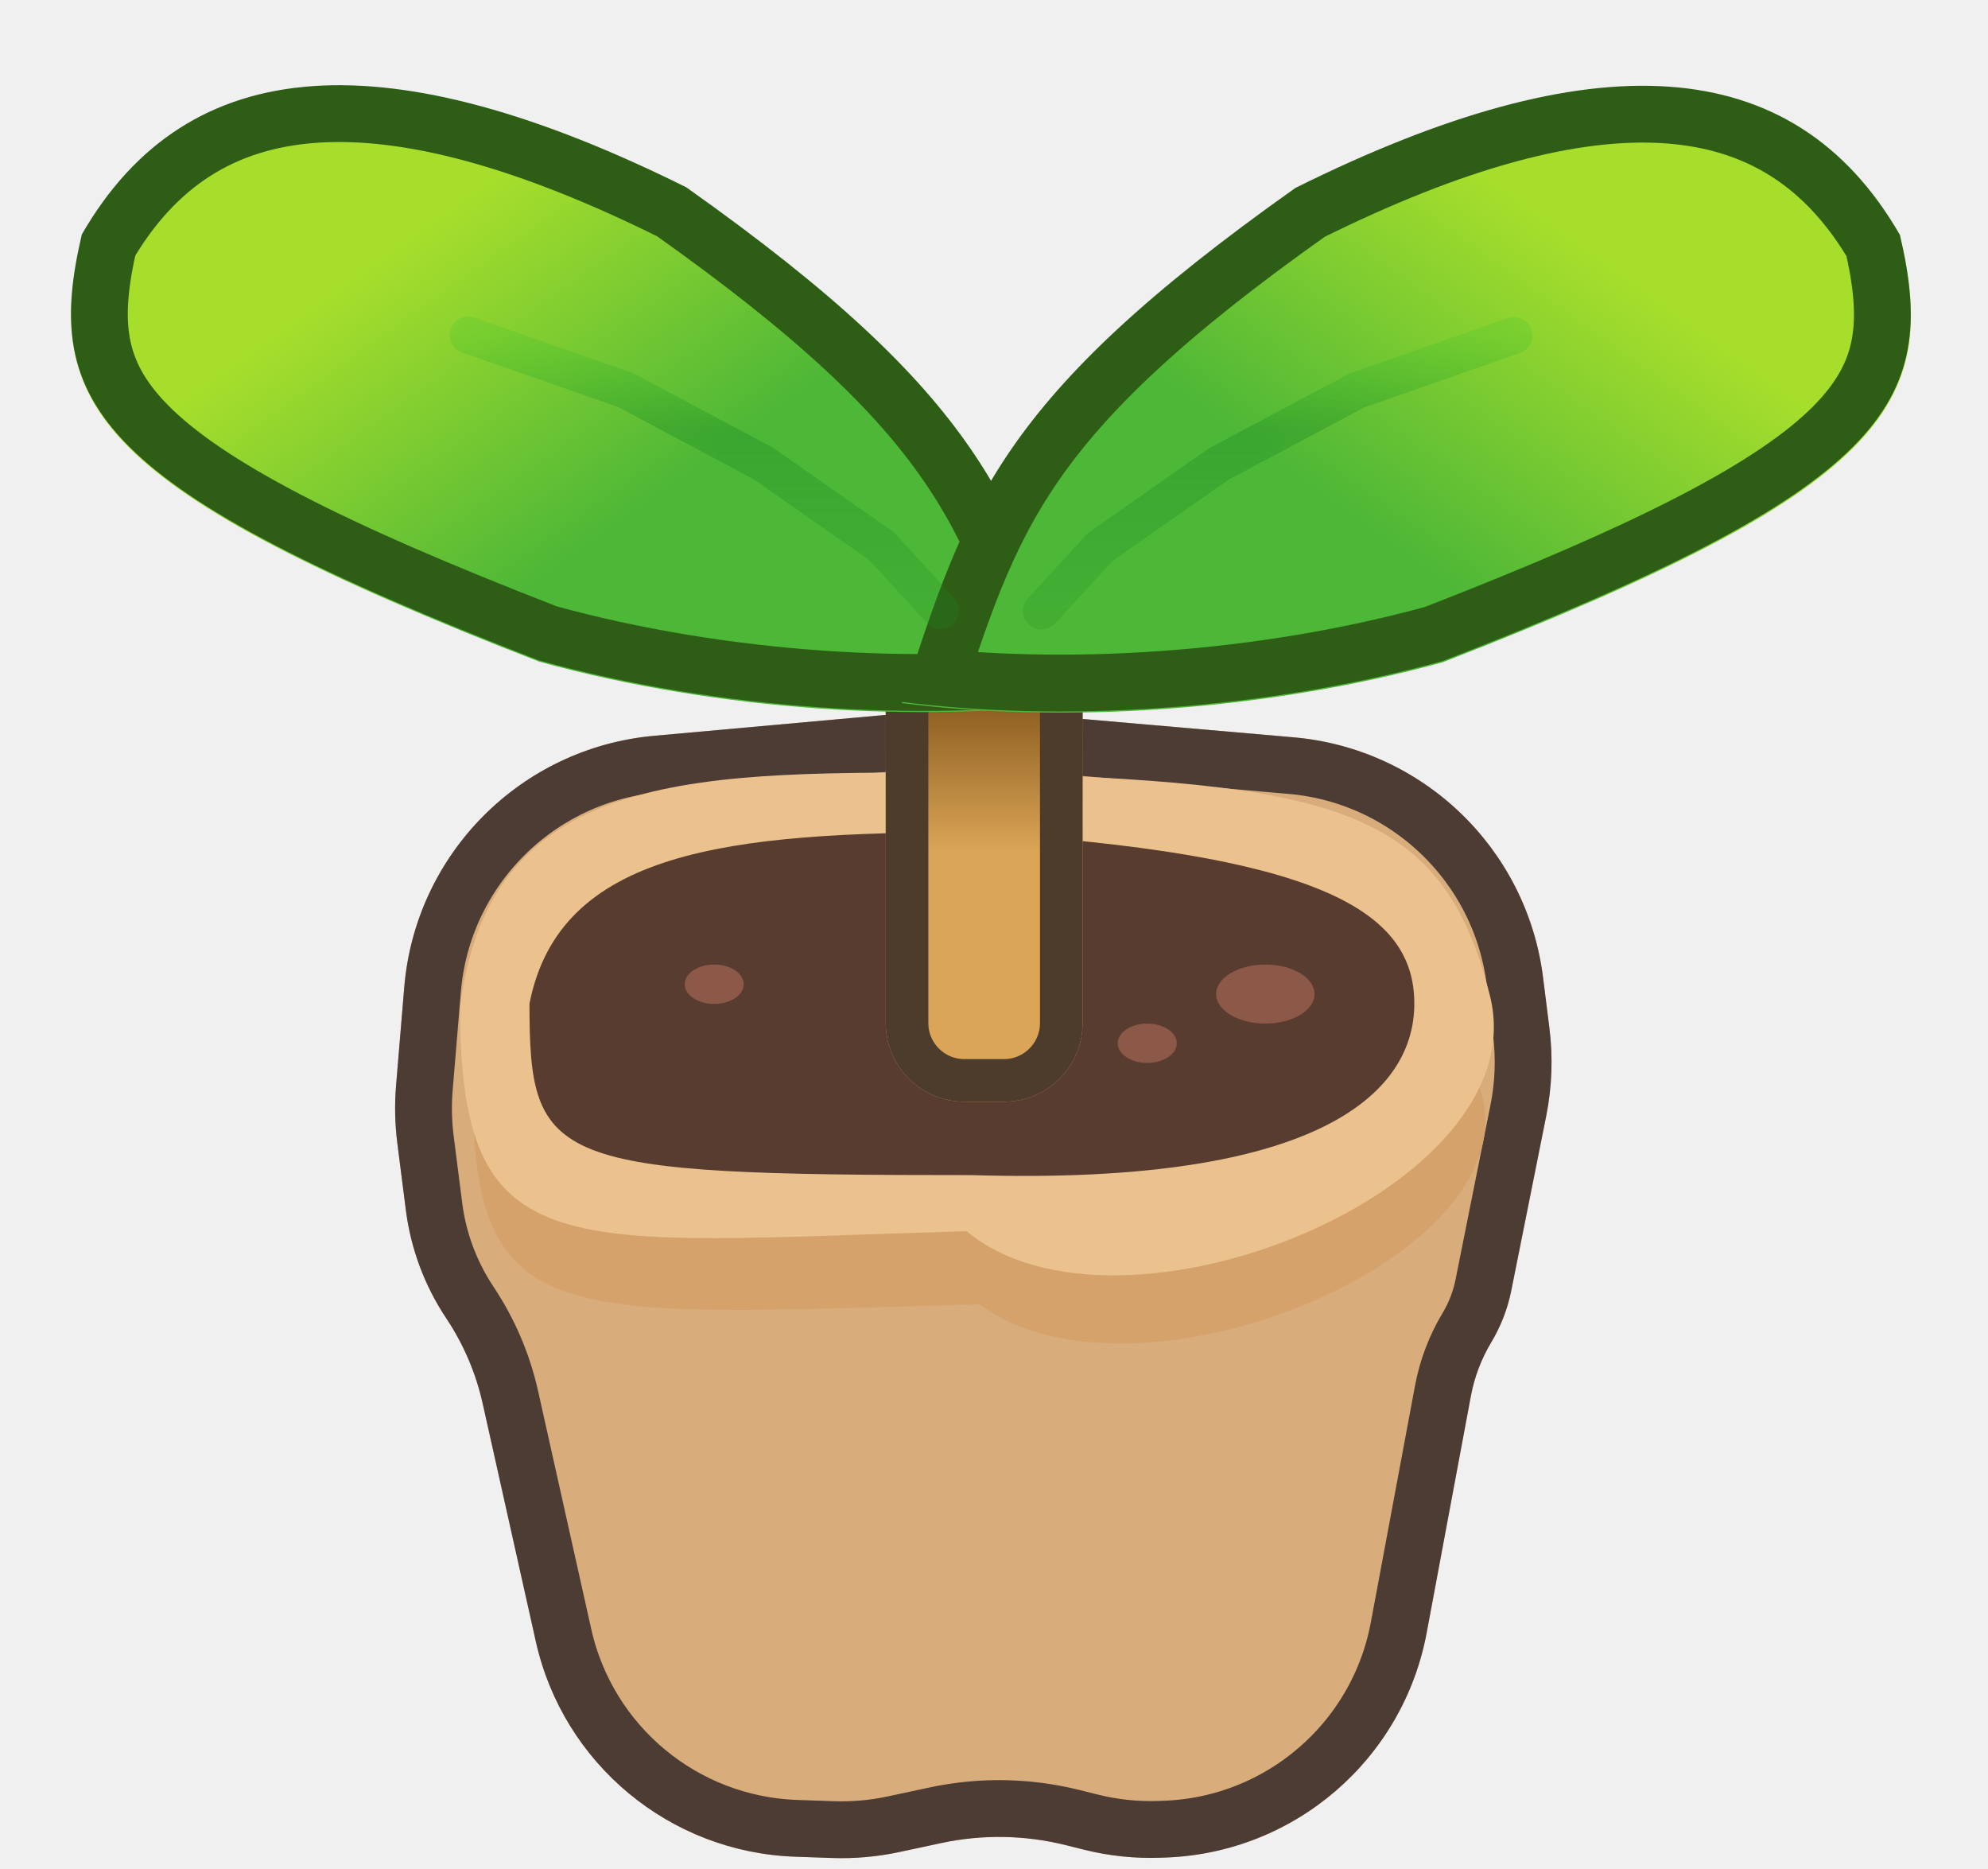
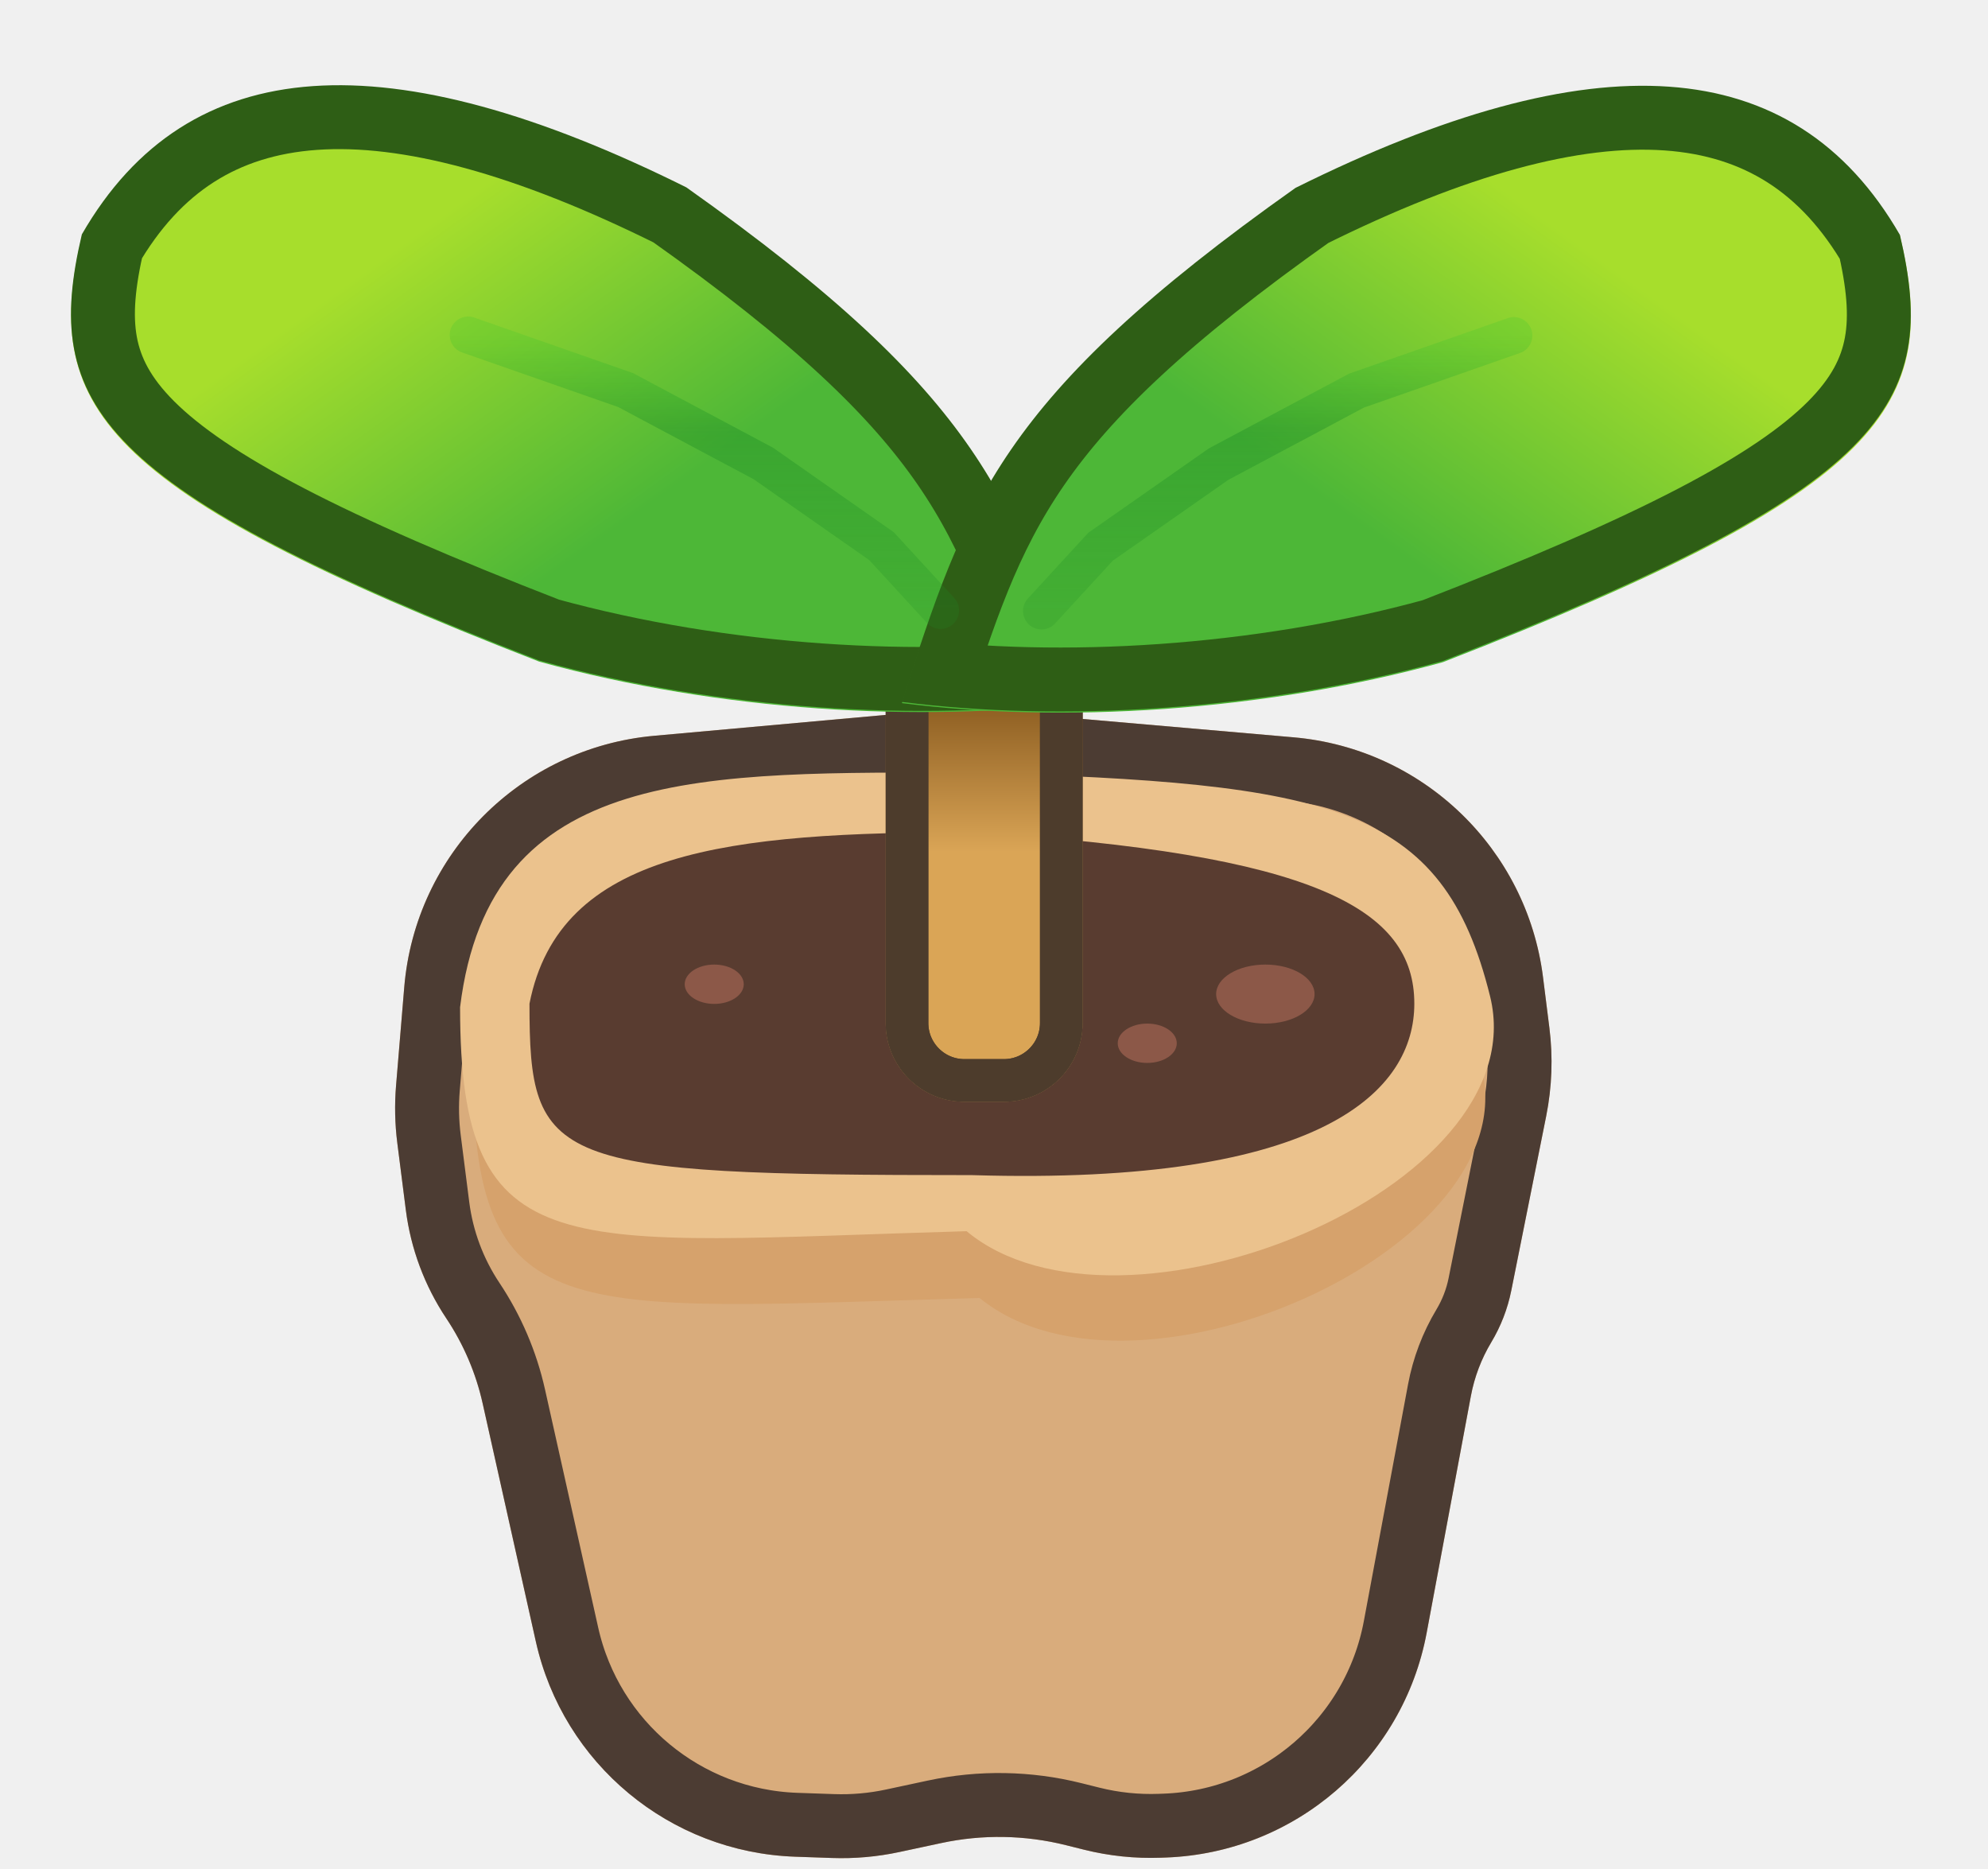
<svg xmlns="http://www.w3.org/2000/svg" width="700" height="658" viewBox="0 0 700 658" fill="none">
  <path d="M142.339 347.582C146.247 300.63 183.36 263.28 230.313 259.045L329.261 250.12C334.96 249.606 340.694 249.597 346.395 250.093L455.464 259.579C501.016 263.541 537.619 298.746 543.323 344.085L545.556 361.836C546.86 372.2 546.48 382.707 544.43 392.95L532.142 454.349C530.856 460.777 528.473 466.937 525.098 472.558C521.596 478.392 519.162 484.803 517.913 491.491L502.346 574.849C494.023 619.417 455.909 652.272 410.574 653.959L408.822 654.024C399.686 654.364 390.548 653.412 381.679 651.196L375.311 649.605C360.938 646.015 345.934 645.76 331.447 648.863L316.668 652.027C308.886 653.694 300.929 654.398 292.974 654.122L280.006 653.672C235.846 652.142 198.298 620.988 188.67 577.89L169.949 494.087C167.561 483.398 163.219 473.242 157.14 464.13C149.514 452.697 144.641 439.654 142.905 426.024L139.903 402.453C139.046 395.726 138.897 388.928 139.46 382.17L142.339 347.582Z" fill="#D9AC7C" />
  <mask id="mask0_1046_19058" style="mask-type:luminance" maskUnits="userSpaceOnUse" x="139" y="249" width="408" height="406">
    <path d="M142.339 347.582C146.247 300.63 183.36 263.28 230.313 259.045L329.261 250.12C334.96 249.606 340.694 249.597 346.395 250.093L455.464 259.579C501.016 263.541 537.619 298.746 543.323 344.085L545.556 361.836C546.86 372.2 546.48 382.707 544.43 392.95L532.142 454.349C530.856 460.777 528.473 466.937 525.098 472.558C521.596 478.392 519.162 484.803 517.913 491.491L502.346 574.849C494.023 619.417 455.909 652.272 410.574 653.959L408.822 654.024C399.686 654.364 390.548 653.412 381.679 651.196L375.311 649.605C360.938 646.015 345.934 645.76 331.447 648.863L316.668 652.027C308.886 653.694 300.929 654.398 292.974 654.122L280.006 653.672C235.846 652.142 198.298 620.988 188.67 577.89L169.949 494.087C167.561 483.398 163.219 473.242 157.14 464.13C149.514 452.697 144.641 439.654 142.905 426.024L139.903 402.453C139.046 395.726 138.897 388.928 139.46 382.17L142.339 347.582Z" fill="white" />
  </mask>
  <g mask="url(#mask0_1046_19058)">
-     <path d="M525.098 472.558C521.596 478.392 519.162 484.803 517.913 491.491L502.346 574.849C494.023 619.417 455.909 652.272 410.574 653.959L408.822 654.024C399.686 654.364 390.548 653.412 381.679 651.196L375.311 649.605C360.938 646.015 345.934 645.76 331.447 648.863L316.668 652.027C308.886 653.694 300.929 654.398 292.974 654.122L280.006 653.672C235.846 652.142 198.298 620.988 188.67 577.89L169.949 494.087C167.561 483.398 163.219 473.242 157.14 464.13C149.514 452.697 144.641 439.654 142.905 426.024L139.903 402.453C139.046 395.726 138.897 388.928 139.46 382.17L142.339 347.582C146.247 300.63 183.36 263.28 230.313 259.045L329.261 250.12C334.96 249.606 340.694 249.597 346.395 250.093L455.464 259.579C501.016 263.541 537.619 298.746 543.323 344.085L545.556 361.836C546.86 372.2 546.48 382.707 544.43 392.95L532.142 454.349C530.856 460.777 528.473 466.937 525.098 472.558Z" stroke-width="40" stroke="#4C3C33" />
+     <path d="M525.098 472.558C521.596 478.392 519.162 484.803 517.913 491.491L502.346 574.849C494.023 619.417 455.909 652.272 410.574 653.959L408.822 654.024C399.686 654.364 390.548 653.412 381.679 651.196L375.311 649.605C360.938 646.015 345.934 645.76 331.447 648.863L316.668 652.027C308.886 653.694 300.929 654.398 292.974 654.122L280.006 653.672C235.846 652.142 198.298 620.988 188.67 577.89L169.949 494.087C167.561 483.398 163.219 473.242 157.14 464.13C149.514 452.697 144.641 439.654 142.905 426.024L139.903 402.453C139.046 395.726 138.897 388.928 139.46 382.17L142.339 347.582C146.247 300.63 183.36 263.28 230.313 259.045L329.261 250.12C334.96 249.606 340.694 249.597 346.395 250.093L455.464 259.579C501.016 263.541 537.619 298.746 543.323 344.085L545.556 361.836C546.86 372.2 546.48 382.707 544.43 392.95L532.142 454.349C530.856 460.777 528.473 466.937 525.098 472.558Z" stroke="#4C3C33" stroke-width="45" />
  </g>
-   <path d="M520.151 380.726C544.995 440.178 400.735 500.924 344.928 459.222C197.531 463.028 166.499 469.919 166.499 383.611C158.566 326.903 246.384 308 344.928 308C483.703 317.452 504.019 342.124 520.151 380.726Z" fill="#D6A26C" />
+   <path d="M520.151 371.337C544.995 436.194 400.735 502.463 344.928 456.969C197.531 461.122 166.499 468.638 166.499 374.485C158.566 312.621 246.384 292 344.928 292C483.703 302.311 504.019 329.226 520.151 371.337Z" fill="#D6A26C" />
  <path d="M524.678 350.767C541.442 418.626 394.22 478.268 340.352 433.452C198.073 437.543 162 447.355 162 354.603C172.5 269 247.661 272 342.783 272C468.765 275.755 508.002 283.264 524.678 350.767Z" fill="#EBC28D" />
  <path d="M498 353.356C498 383.534 466.843 417.484 342.218 413.712C193.359 413.712 186.436 409.939 186.436 353.356C197 299.5 256.182 293 342.218 293C463.378 300.544 498 320.022 498 353.356Z" fill="#593C30" />
  <path d="M311.881 249.347C311.881 234.046 324.293 221.642 339.604 221.642H353.465C368.776 221.642 381.188 234.046 381.188 249.347V360.168C381.188 375.469 368.776 387.874 353.465 387.874H339.604C324.293 387.874 311.881 375.469 311.881 360.168V249.347Z" fill="url(#paint0_linear_1046_19058)" />
  <mask id="mask1_1046_19058" style="mask-type:luminance" maskUnits="userSpaceOnUse" x="311" y="221" width="71" height="167">
    <path d="M311.881 249.347C311.881 234.046 324.293 221.642 339.604 221.642H353.465C368.776 221.642 381.188 234.046 381.188 249.347V360.168C381.188 375.469 368.776 387.874 353.465 387.874H339.604C324.293 387.874 311.881 375.469 311.881 360.168V249.347Z" fill="white" />
  </mask>
  <g mask="url(#mask1_1046_19058)">
-     <path d="M339.604 387.874H353.465C368.776 387.874 381.188 375.469 381.188 360.168V249.347C381.188 234.046 368.776 221.642 353.465 221.642H339.604C324.293 221.642 311.881 234.046 311.881 249.347V360.168C311.881 375.469 324.293 387.874 339.604 387.874Z" stroke-width="30" stroke="#4D3C2C" />
+     <path d="M339.604 387.874H353.465C368.776 387.874 381.188 375.469 381.188 360.168V249.347C381.188 234.046 368.776 221.642 353.465 221.642H339.604C324.293 221.642 311.881 234.046 311.881 249.347V360.168C311.881 375.469 324.293 387.874 339.604 387.874Z" stroke="#4D3C2C" stroke-width="30" />
+   </g>
+   <mask id="mask2_1046_19058" style="mask-type:luminance" maskUnits="userSpaceOnUse" x="311" y="221" width="71" height="167">
+     <path d="M311.881 249.347C311.881 234.046 324.293 221.642 339.604 221.642H353.465C368.776 221.642 381.188 234.046 381.188 249.347V360.168C381.188 375.469 368.776 387.874 353.465 387.874H339.604C324.293 387.874 311.881 375.469 311.881 360.168V249.347Z" fill="white" />
+   </mask>
+   <g mask="url(#mask2_1046_19058)">
+     <path d="M339.604 387.874H353.465C368.776 387.874 381.188 375.469 381.188 360.168V249.347C381.188 234.046 368.776 221.642 353.465 221.642H339.604C324.293 221.642 311.881 234.046 311.881 249.347V360.168C311.881 375.469 324.293 387.874 339.604 387.874Z" stroke="#4D3C2C" stroke-width="30" />
  </g>
  <path d="M445.547 360.364C455.117 360.364 462.874 355.713 462.874 349.975C462.874 344.237 455.117 339.585 445.547 339.585C435.978 339.585 428.221 344.237 428.221 349.975C428.221 355.713 435.978 360.364 445.547 360.364Z" fill="#8C5848" />
  <path d="M251.488 353.438C257.229 353.438 261.884 350.337 261.884 346.512C261.884 342.686 257.229 339.585 251.488 339.585C245.746 339.585 241.092 342.686 241.092 346.512C241.092 350.337 245.746 353.438 251.488 353.438Z" fill="#8C5848" />
  <path d="M403.963 374.217C409.705 374.217 414.359 371.116 414.359 367.291C414.359 363.466 409.705 360.365 403.963 360.365C398.222 360.365 393.567 363.466 393.567 367.291C393.567 371.116 398.222 374.217 403.963 374.217Z" fill="#8C5848" />
  <path d="M380.324 247.342C324.472 254.472 253.671 250.496 189.855 232.934C33.537 172.27 14.785 142.742 28.875 82.926C66.414 17.793 137.19 14.407 241.717 66.381C346.349 140.444 357.682 177.303 380.324 247.342Z" fill="url(#paint1_linear_1046_19058)" />
-   <mask id="mask2_1046_19058" style="mask-type:luminance" maskUnits="userSpaceOnUse" x="25" y="30" width="356" height="221">
+   <mask id="mask3_1046_19058" style="mask-type:luminance" maskUnits="userSpaceOnUse" x="25" y="30" width="356" height="221">
    <path d="M380.273 246.922C324.421 254.052 253.62 250.076 189.804 232.514C33.486 171.85 14.734 142.322 28.824 82.506C66.363 17.373 137.139 13.987 241.667 65.961C346.298 140.024 357.631 176.883 380.273 246.922Z" fill="white" />
  </mask>
-   <g mask="url(#mask2_1046_19058)">
-     <path d="M380.273 246.922C324.421 254.052 253.62 250.076 189.804 232.514C33.486 171.85 14.734 142.322 28.824 82.506C66.363 17.373 137.139 13.987 241.667 65.961C346.298 140.024 357.631 176.883 380.273 246.922Z" stroke-width="40" stroke="#2E5E15" />
+   <g mask="url(#mask3_1046_19058)">
+     <path d="M380.273 246.922C324.421 254.052 253.62 250.076 189.804 232.514C33.486 171.85 14.734 142.322 28.824 82.506C66.363 17.373 137.139 13.987 241.667 65.961C346.298 140.024 357.631 176.883 380.273 246.922Z" stroke="#2E5E15" stroke-width="45" />
  </g>
  <path d="M317.584 247.538C373.436 254.668 444.237 250.692 508.053 233.131C664.371 172.467 683.123 142.938 669.033 83.122C631.494 17.989 560.718 14.603 456.191 66.577C351.559 140.639 340.227 177.499 317.584 247.538Z" fill="url(#paint2_linear_1046_19058)" />
-   <mask id="mask3_1046_19058" style="mask-type:luminance" maskUnits="userSpaceOnUse" x="317" y="30" width="356" height="221">
+   <mask id="mask4_1046_19058" style="mask-type:luminance" maskUnits="userSpaceOnUse" x="317" y="30" width="356" height="221">
    <path d="M317.533 247.118C373.385 254.248 444.186 250.272 508.003 232.711C664.32 172.047 683.072 142.518 668.982 82.702C631.443 17.569 560.667 14.183 456.14 66.157C351.508 140.22 340.176 177.079 317.533 247.118Z" fill="white" />
  </mask>
-   <g mask="url(#mask3_1046_19058)">
-     <path d="M317.533 247.118C373.385 254.248 444.186 250.272 508.003 232.711C664.32 172.047 683.072 142.518 668.982 82.702C631.443 17.569 560.667 14.183 456.14 66.157C351.508 140.22 340.176 177.079 317.533 247.118Z" stroke-width="40" stroke="#2E5E15" />
+   <g mask="url(#mask4_1046_19058)">
+     <path d="M317.533 247.118C373.385 254.248 444.186 250.272 508.003 232.711C664.32 172.047 683.072 142.518 668.982 82.702C631.443 17.569 560.667 14.183 456.14 66.157C351.508 140.22 340.176 177.079 317.533 247.118Z" stroke="#2E5E15" stroke-width="45" />
  </g>
-   <path d="M331.191 214.912L310.399 192.286L268.815 163.196L220.3 137.337L164.854 117.943" stroke-width="13" stroke-linecap="round" stroke="url(#paint3_linear_1046_19058)" />
-   <path d="M366.718 215.108L387.51 192.482L429.094 163.392L477.609 137.533L533.054 118.139" stroke-width="13" stroke-linecap="round" stroke="url(#paint4_linear_1046_19058)" />
+   <path d="M331.191 214.912L310.399 192.286L268.815 163.196L220.3 137.337L164.854 117.943" stroke="url(#paint3_linear_1046_19058)" stroke-width="13" stroke-linecap="round" />
+   <path d="M366.718 215.108L387.51 192.482L429.094 163.392L477.609 137.533L533.054 118.139" stroke="url(#paint4_linear_1046_19058)" stroke-width="13" stroke-linecap="round" />
  <defs>
    <linearGradient id="paint0_linear_1046_19058" x1="346.534" y1="221.642" x2="346.534" y2="387.874" gradientUnits="userSpaceOnUse">
      <stop offset="0.149" stop-color="#8B5C20" />
      <stop offset="0.471" stop-color="#DAA556" />
    </linearGradient>
    <linearGradient id="paint1_linear_1046_19058" x1="352.779" y1="222.892" x2="171.72" y2="-29.499" gradientUnits="userSpaceOnUse">
      <stop offset="0.351" stop-color="#4DB737" />
      <stop offset="0.755" stop-color="#A7DE2C" />
    </linearGradient>
    <linearGradient id="paint2_linear_1046_19058" x1="345.129" y1="223.088" x2="526.187" y2="-29.303" gradientUnits="userSpaceOnUse">
      <stop offset="0.351" stop-color="#4DB737" />
      <stop offset="0.755" stop-color="#A7DE2C" />
    </linearGradient>
    <linearGradient id="paint3_linear_1046_19058" x1="248.023" y1="117.943" x2="248.023" y2="214.912" gradientUnits="userSpaceOnUse">
      <stop stop-color="#32C12B" stop-opacity="0.2" />
      <stop offset="0.337" stop-color="#1D8C25" stop-opacity="0.4" />
      <stop offset="1" stop-color="#1D8C25" stop-opacity="0.2" />
    </linearGradient>
    <linearGradient id="paint4_linear_1046_19058" x1="449.886" y1="118.139" x2="449.886" y2="215.108" gradientUnits="userSpaceOnUse">
      <stop stop-color="#32C12B" stop-opacity="0.2" />
      <stop offset="0.337" stop-color="#1D8C25" stop-opacity="0.4" />
      <stop offset="1" stop-color="#1D8C25" stop-opacity="0.2" />
    </linearGradient>
  </defs>
</svg>
